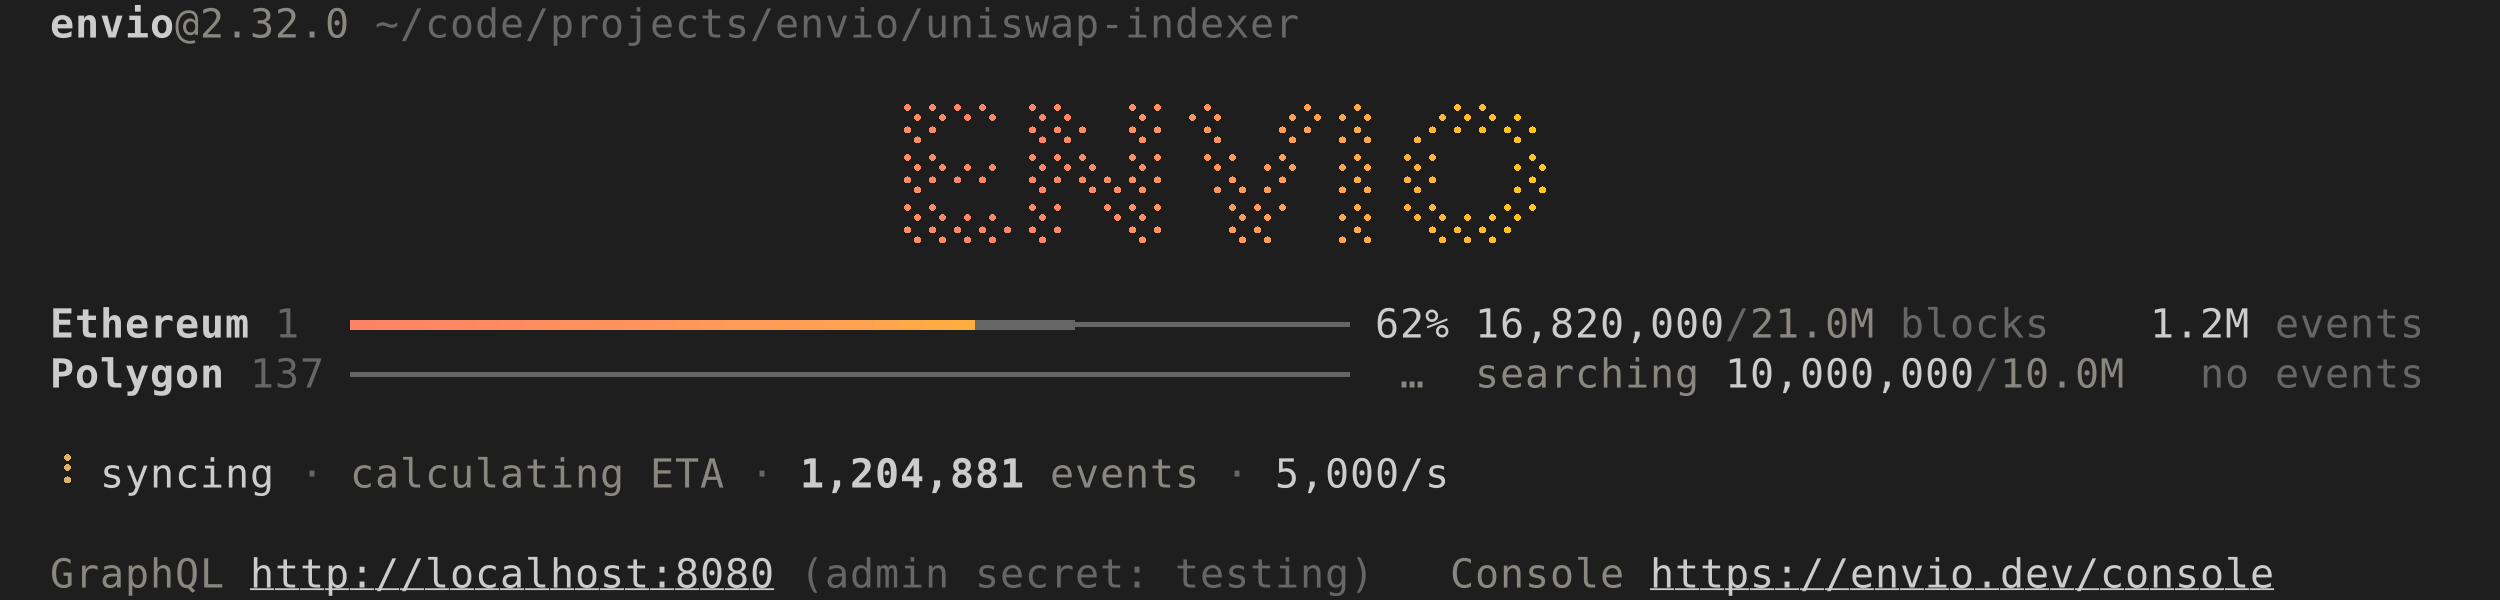
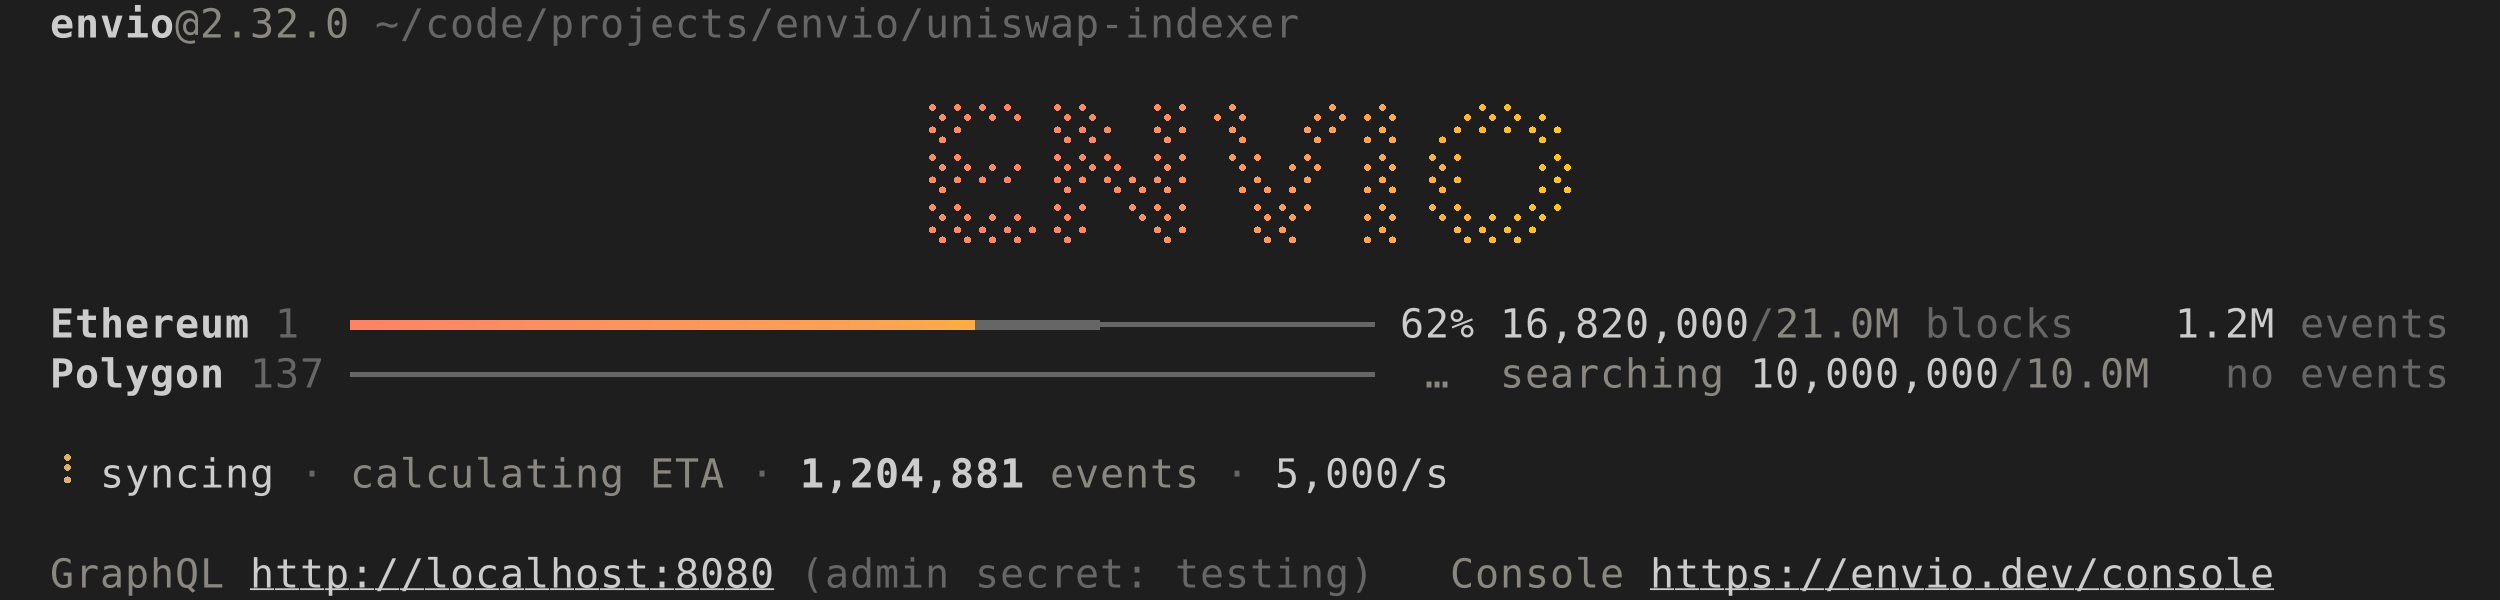
<svg xmlns="http://www.w3.org/2000/svg" width="1000" height="240" font-family="ui-monospace, Menlo, Consolas, monospace" font-size="16" xml:space="preserve" shape-rendering="crispEdges">
  <rect width="100%" height="100%" fill="#1e1e1e" />
  <text x="20" y="15" fill="#cccccc" font-weight="bold">e</text>
  <text x="30" y="15" fill="#cccccc" font-weight="bold">n</text>
  <text x="40" y="15" fill="#cccccc" font-weight="bold">v</text>
  <text x="50" y="15" fill="#cccccc" font-weight="bold">i</text>
  <text x="60" y="15" fill="#cccccc" font-weight="bold">o</text>
  <text x="70" y="15" fill="#8a8781">@</text>
  <text x="80" y="15" fill="#8a8781">2</text>
  <text x="90" y="15" fill="#8a8781">.</text>
  <text x="100" y="15" fill="#8a8781">3</text>
  <text x="110" y="15" fill="#8a8781">2</text>
  <text x="120" y="15" fill="#8a8781">.</text>
  <text x="130" y="15" fill="#8a8781">0</text>
  <text x="150" y="15" fill="#666666">~</text>
  <text x="160" y="15" fill="#666666">/</text>
  <text x="170" y="15" fill="#666666">c</text>
  <text x="180" y="15" fill="#666666">o</text>
  <text x="190" y="15" fill="#666666">d</text>
  <text x="200" y="15" fill="#666666">e</text>
  <text x="210" y="15" fill="#666666">/</text>
  <text x="220" y="15" fill="#666666">p</text>
  <text x="230" y="15" fill="#666666">r</text>
  <text x="240" y="15" fill="#666666">o</text>
  <text x="250" y="15" fill="#666666">j</text>
  <text x="260" y="15" fill="#666666">e</text>
  <text x="270" y="15" fill="#666666">c</text>
  <text x="280" y="15" fill="#666666">t</text>
  <text x="290" y="15" fill="#666666">s</text>
  <text x="300" y="15" fill="#666666">/</text>
  <text x="310" y="15" fill="#666666">e</text>
  <text x="320" y="15" fill="#666666">n</text>
  <text x="330" y="15" fill="#666666">v</text>
  <text x="340" y="15" fill="#666666">i</text>
  <text x="350" y="15" fill="#666666">o</text>
  <text x="360" y="15" fill="#666666">/</text>
  <text x="370" y="15" fill="#666666">u</text>
  <text x="380" y="15" fill="#666666">n</text>
  <text x="390" y="15" fill="#666666">i</text>
  <text x="400" y="15" fill="#666666">s</text>
  <text x="410" y="15" fill="#666666">w</text>
  <text x="420" y="15" fill="#666666">a</text>
  <text x="430" y="15" fill="#666666">p</text>
  <text x="440" y="15" fill="#666666">-</text>
  <text x="450" y="15" fill="#666666">i</text>
  <text x="460" y="15" fill="#666666">n</text>
  <text x="470" y="15" fill="#666666">d</text>
  <text x="480" y="15" fill="#666666">e</text>
  <text x="490" y="15" fill="#666666">x</text>
  <text x="500" y="15" fill="#666666">e</text>
  <text x="510" y="15" fill="#666666">r</text>
-   <circle cx="363" cy="43" r="1.4" fill="#ff8b61" />
-   <circle cx="367" cy="47" r="1.4" fill="#ff8b61" />
-   <circle cx="363" cy="52" r="1.4" fill="#ff8b61" />
-   <circle cx="367" cy="56" r="1.4" fill="#ff8b61" />
-   <circle cx="373" cy="43" r="1.4" fill="#ff8962" />
-   <circle cx="377" cy="47" r="1.4" fill="#ff8962" />
-   <circle cx="373" cy="52" r="1.4" fill="#ff8962" />
-   <circle cx="383" cy="43" r="1.4" fill="#ff8664" />
-   <circle cx="387" cy="47" r="1.4" fill="#ff8664" />
-   <circle cx="393" cy="43" r="1.4" fill="#ff8466" />
-   <circle cx="397" cy="47" r="1.4" fill="#ff8466" />
-   <circle cx="413" cy="43" r="1.4" fill="#ff8565" />
-   <circle cx="417" cy="47" r="1.4" fill="#ff8565" />
-   <circle cx="413" cy="52" r="1.4" fill="#ff8565" />
-   <circle cx="417" cy="56" r="1.4" fill="#ff8565" />
-   <circle cx="423" cy="43" r="1.4" fill="#ff8863" />
-   <circle cx="427" cy="47" r="1.4" fill="#ff8863" />
-   <circle cx="423" cy="52" r="1.4" fill="#ff8863" />
-   <circle cx="427" cy="56" r="1.4" fill="#ff8863" />
-   <circle cx="433" cy="52" r="1.4" fill="#ff8a62" />
-   <circle cx="453" cy="43" r="1.4" fill="#ff8f5e" />
-   <circle cx="457" cy="47" r="1.4" fill="#ff8f5e" />
-   <circle cx="453" cy="52" r="1.4" fill="#ff8f5e" />
-   <circle cx="457" cy="56" r="1.4" fill="#ff8f5e" />
-   <circle cx="463" cy="43" r="1.4" fill="#ff925d" />
-   <circle cx="463" cy="52" r="1.4" fill="#ff925d" />
-   <circle cx="477" cy="47" r="1.4" fill="#ff945b" />
-   <circle cx="483" cy="43" r="1.4" fill="#ff9659" />
-   <circle cx="487" cy="47" r="1.4" fill="#ff9659" />
-   <circle cx="483" cy="52" r="1.4" fill="#ff9659" />
-   <circle cx="487" cy="56" r="1.4" fill="#ff9659" />
-   <circle cx="517" cy="47" r="1.4" fill="#ff9e54" />
-   <circle cx="513" cy="52" r="1.4" fill="#ff9e54" />
-   <circle cx="517" cy="56" r="1.4" fill="#ff9e54" />
-   <circle cx="523" cy="43" r="1.4" fill="#ffa052" />
-   <circle cx="527" cy="47" r="1.4" fill="#ffa052" />
-   <circle cx="523" cy="52" r="1.4" fill="#ffa052" />
-   <circle cx="537" cy="47" r="1.4" fill="#ffa44d" />
-   <circle cx="537" cy="56" r="1.4" fill="#ffa44d" />
-   <circle cx="543" cy="43" r="1.4" fill="#ffa947" />
-   <circle cx="547" cy="47" r="1.4" fill="#ffa947" />
-   <circle cx="543" cy="52" r="1.4" fill="#ffa947" />
-   <circle cx="547" cy="56" r="1.4" fill="#ffa947" />
-   <circle cx="567" cy="56" r="1.4" fill="#feb139" />
-   <circle cx="577" cy="47" r="1.4" fill="#feb633" />
-   <circle cx="573" cy="52" r="1.4" fill="#feb633" />
-   <circle cx="583" cy="43" r="1.4" fill="#feba2c" />
-   <circle cx="587" cy="47" r="1.4" fill="#feba2c" />
-   <circle cx="583" cy="52" r="1.4" fill="#feba2c" />
-   <circle cx="593" cy="43" r="1.4" fill="#febe26" />
-   <circle cx="597" cy="47" r="1.4" fill="#febe26" />
-   <circle cx="593" cy="52" r="1.4" fill="#febe26" />
-   <circle cx="607" cy="47" r="1.4" fill="#fec21f" />
-   <circle cx="603" cy="52" r="1.4" fill="#fec21f" />
-   <circle cx="607" cy="56" r="1.4" fill="#fec21f" />
-   <circle cx="613" cy="52" r="1.4" fill="#fec719" />
-   <circle cx="363" cy="63" r="1.4" fill="#ff8b61" />
-   <circle cx="367" cy="67" r="1.4" fill="#ff8b61" />
-   <circle cx="363" cy="72" r="1.4" fill="#ff8b61" />
-   <circle cx="367" cy="76" r="1.4" fill="#ff8b61" />
-   <circle cx="373" cy="63" r="1.4" fill="#ff8962" />
-   <circle cx="377" cy="67" r="1.4" fill="#ff8962" />
-   <circle cx="373" cy="72" r="1.4" fill="#ff8962" />
-   <circle cx="387" cy="67" r="1.4" fill="#ff8664" />
-   <circle cx="383" cy="72" r="1.4" fill="#ff8664" />
-   <circle cx="397" cy="67" r="1.4" fill="#ff8466" />
-   <circle cx="393" cy="72" r="1.4" fill="#ff8466" />
-   <circle cx="413" cy="63" r="1.4" fill="#ff8565" />
-   <circle cx="417" cy="67" r="1.4" fill="#ff8565" />
-   <circle cx="413" cy="72" r="1.4" fill="#ff8565" />
-   <circle cx="417" cy="76" r="1.4" fill="#ff8565" />
-   <circle cx="423" cy="63" r="1.4" fill="#ff8863" />
-   <circle cx="427" cy="67" r="1.4" fill="#ff8863" />
-   <circle cx="423" cy="72" r="1.4" fill="#ff8863" />
-   <circle cx="433" cy="63" r="1.4" fill="#ff8a62" />
-   <circle cx="437" cy="67" r="1.4" fill="#ff8a62" />
-   <circle cx="433" cy="72" r="1.4" fill="#ff8a62" />
-   <circle cx="437" cy="76" r="1.4" fill="#ff8a62" />
-   <circle cx="443" cy="72" r="1.4" fill="#ff8d60" />
-   <circle cx="447" cy="76" r="1.4" fill="#ff8d60" />
-   <circle cx="453" cy="63" r="1.4" fill="#ff8f5e" />
-   <circle cx="457" cy="67" r="1.4" fill="#ff8f5e" />
-   <circle cx="453" cy="72" r="1.4" fill="#ff8f5e" />
-   <circle cx="457" cy="76" r="1.4" fill="#ff8f5e" />
-   <circle cx="463" cy="63" r="1.4" fill="#ff925d" />
-   <circle cx="463" cy="72" r="1.4" fill="#ff925d" />
-   <circle cx="483" cy="63" r="1.4" fill="#ff9659" />
-   <circle cx="487" cy="67" r="1.4" fill="#ff9659" />
-   <circle cx="487" cy="76" r="1.4" fill="#ff9659" />
-   <circle cx="493" cy="63" r="1.4" fill="#ff9957" />
-   <circle cx="493" cy="72" r="1.4" fill="#ff9957" />
-   <circle cx="497" cy="76" r="1.4" fill="#ff9957" />
-   <circle cx="507" cy="67" r="1.4" fill="#ff9b56" />
-   <circle cx="507" cy="76" r="1.4" fill="#ff9b56" />
-   <circle cx="513" cy="63" r="1.4" fill="#ff9e54" />
-   <circle cx="517" cy="67" r="1.4" fill="#ff9e54" />
-   <circle cx="513" cy="72" r="1.4" fill="#ff9e54" />
-   <circle cx="537" cy="67" r="1.4" fill="#ffa44d" />
-   <circle cx="537" cy="76" r="1.4" fill="#ffa44d" />
-   <circle cx="543" cy="63" r="1.4" fill="#ffa947" />
-   <circle cx="547" cy="67" r="1.4" fill="#ffa947" />
-   <circle cx="543" cy="72" r="1.4" fill="#ffa947" />
-   <circle cx="547" cy="76" r="1.4" fill="#ffa947" />
-   <circle cx="563" cy="63" r="1.4" fill="#feb139" />
-   <circle cx="567" cy="67" r="1.4" fill="#feb139" />
-   <circle cx="563" cy="72" r="1.4" fill="#feb139" />
-   <circle cx="567" cy="76" r="1.4" fill="#feb139" />
-   <circle cx="573" cy="63" r="1.4" fill="#feb633" />
-   <circle cx="573" cy="72" r="1.4" fill="#feb633" />
-   <circle cx="607" cy="67" r="1.4" fill="#fec21f" />
-   <circle cx="607" cy="76" r="1.4" fill="#fec21f" />
-   <circle cx="613" cy="63" r="1.4" fill="#fec719" />
-   <circle cx="617" cy="67" r="1.4" fill="#fec719" />
-   <circle cx="613" cy="72" r="1.4" fill="#fec719" />
-   <circle cx="617" cy="76" r="1.4" fill="#fec719" />
-   <circle cx="363" cy="83" r="1.4" fill="#ff8b61" />
-   <circle cx="367" cy="87" r="1.4" fill="#ff8b61" />
-   <circle cx="363" cy="92" r="1.4" fill="#ff8b61" />
-   <circle cx="367" cy="96" r="1.4" fill="#ff8b61" />
-   <circle cx="373" cy="83" r="1.4" fill="#ff8962" />
-   <circle cx="377" cy="87" r="1.4" fill="#ff8962" />
-   <circle cx="373" cy="92" r="1.4" fill="#ff8962" />
-   <circle cx="377" cy="96" r="1.4" fill="#ff8962" />
-   <circle cx="387" cy="87" r="1.4" fill="#ff8664" />
-   <circle cx="383" cy="92" r="1.4" fill="#ff8664" />
-   <circle cx="387" cy="96" r="1.4" fill="#ff8664" />
-   <circle cx="397" cy="87" r="1.4" fill="#ff8466" />
-   <circle cx="393" cy="92" r="1.4" fill="#ff8466" />
-   <circle cx="397" cy="96" r="1.4" fill="#ff8466" />
-   <circle cx="403" cy="92" r="1.4" fill="#ff8367" />
-   <circle cx="413" cy="83" r="1.4" fill="#ff8565" />
-   <circle cx="417" cy="87" r="1.4" fill="#ff8565" />
-   <circle cx="413" cy="92" r="1.4" fill="#ff8565" />
-   <circle cx="417" cy="96" r="1.4" fill="#ff8565" />
-   <circle cx="423" cy="83" r="1.4" fill="#ff8863" />
-   <circle cx="423" cy="92" r="1.4" fill="#ff8863" />
-   <circle cx="443" cy="83" r="1.4" fill="#ff8d60" />
-   <circle cx="447" cy="87" r="1.4" fill="#ff8d60" />
-   <circle cx="453" cy="83" r="1.4" fill="#ff8f5e" />
-   <circle cx="457" cy="87" r="1.4" fill="#ff8f5e" />
-   <circle cx="453" cy="92" r="1.4" fill="#ff8f5e" />
-   <circle cx="457" cy="96" r="1.4" fill="#ff8f5e" />
-   <circle cx="463" cy="83" r="1.4" fill="#ff925d" />
-   <circle cx="463" cy="92" r="1.4" fill="#ff925d" />
-   <circle cx="493" cy="83" r="1.4" fill="#ff9957" />
-   <circle cx="497" cy="87" r="1.4" fill="#ff9957" />
-   <circle cx="493" cy="92" r="1.4" fill="#ff9957" />
-   <circle cx="497" cy="96" r="1.4" fill="#ff9957" />
-   <circle cx="503" cy="83" r="1.4" fill="#ff9b56" />
-   <circle cx="507" cy="87" r="1.4" fill="#ff9b56" />
-   <circle cx="503" cy="92" r="1.4" fill="#ff9b56" />
-   <circle cx="507" cy="96" r="1.4" fill="#ff9b56" />
-   <circle cx="513" cy="83" r="1.4" fill="#ff9e54" />
-   <circle cx="537" cy="87" r="1.4" fill="#ffa44d" />
-   <circle cx="537" cy="96" r="1.4" fill="#ffa44d" />
-   <circle cx="543" cy="83" r="1.4" fill="#ffa947" />
-   <circle cx="547" cy="87" r="1.4" fill="#ffa947" />
-   <circle cx="543" cy="92" r="1.4" fill="#ffa947" />
-   <circle cx="547" cy="96" r="1.4" fill="#ffa947" />
-   <circle cx="563" cy="83" r="1.4" fill="#feb139" />
-   <circle cx="567" cy="87" r="1.4" fill="#feb139" />
-   <circle cx="573" cy="83" r="1.4" fill="#feb633" />
-   <circle cx="577" cy="87" r="1.4" fill="#feb633" />
-   <circle cx="573" cy="92" r="1.4" fill="#feb633" />
-   <circle cx="577" cy="96" r="1.4" fill="#feb633" />
-   <circle cx="587" cy="87" r="1.4" fill="#feba2c" />
-   <circle cx="583" cy="92" r="1.4" fill="#feba2c" />
-   <circle cx="587" cy="96" r="1.4" fill="#feba2c" />
-   <circle cx="597" cy="87" r="1.4" fill="#febe26" />
-   <circle cx="593" cy="92" r="1.4" fill="#febe26" />
-   <circle cx="597" cy="96" r="1.4" fill="#febe26" />
-   <circle cx="603" cy="83" r="1.4" fill="#fec21f" />
-   <circle cx="607" cy="87" r="1.4" fill="#fec21f" />
-   <circle cx="603" cy="92" r="1.4" fill="#fec21f" />
-   <circle cx="613" cy="83" r="1.4" fill="#fec719" />
+   <circle cx="373" cy="43" r="1.4" fill="#ff8b61" />
+   <circle cx="377" cy="47" r="1.4" fill="#ff8b61" />
+   <circle cx="373" cy="52" r="1.4" fill="#ff8b61" />
+   <circle cx="377" cy="56" r="1.4" fill="#ff8b61" />
+   <circle cx="383" cy="43" r="1.4" fill="#ff8962" />
+   <circle cx="387" cy="47" r="1.4" fill="#ff8962" />
+   <circle cx="383" cy="52" r="1.4" fill="#ff8962" />
+   <circle cx="393" cy="43" r="1.4" fill="#ff8664" />
+   <circle cx="397" cy="47" r="1.4" fill="#ff8664" />
+   <circle cx="403" cy="43" r="1.4" fill="#ff8466" />
+   <circle cx="407" cy="47" r="1.4" fill="#ff8466" />
+   <circle cx="423" cy="43" r="1.4" fill="#ff8565" />
+   <circle cx="427" cy="47" r="1.4" fill="#ff8565" />
+   <circle cx="423" cy="52" r="1.4" fill="#ff8565" />
+   <circle cx="427" cy="56" r="1.4" fill="#ff8565" />
+   <circle cx="433" cy="43" r="1.4" fill="#ff8863" />
+   <circle cx="437" cy="47" r="1.4" fill="#ff8863" />
+   <circle cx="433" cy="52" r="1.4" fill="#ff8863" />
+   <circle cx="437" cy="56" r="1.4" fill="#ff8863" />
+   <circle cx="443" cy="52" r="1.4" fill="#ff8a62" />
+   <circle cx="463" cy="43" r="1.4" fill="#ff8f5e" />
+   <circle cx="467" cy="47" r="1.4" fill="#ff8f5e" />
+   <circle cx="463" cy="52" r="1.4" fill="#ff8f5e" />
+   <circle cx="467" cy="56" r="1.4" fill="#ff8f5e" />
+   <circle cx="473" cy="43" r="1.4" fill="#ff925d" />
+   <circle cx="473" cy="52" r="1.4" fill="#ff925d" />
+   <circle cx="487" cy="47" r="1.4" fill="#ff945b" />
+   <circle cx="493" cy="43" r="1.4" fill="#ff9659" />
+   <circle cx="497" cy="47" r="1.4" fill="#ff9659" />
+   <circle cx="493" cy="52" r="1.4" fill="#ff9659" />
+   <circle cx="497" cy="56" r="1.4" fill="#ff9659" />
+   <circle cx="527" cy="47" r="1.4" fill="#ff9e54" />
+   <circle cx="523" cy="52" r="1.4" fill="#ff9e54" />
+   <circle cx="527" cy="56" r="1.4" fill="#ff9e54" />
+   <circle cx="533" cy="43" r="1.4" fill="#ffa052" />
+   <circle cx="537" cy="47" r="1.4" fill="#ffa052" />
+   <circle cx="533" cy="52" r="1.4" fill="#ffa052" />
+   <circle cx="547" cy="47" r="1.4" fill="#ffa44d" />
+   <circle cx="547" cy="56" r="1.4" fill="#ffa44d" />
+   <circle cx="553" cy="43" r="1.4" fill="#ffa947" />
+   <circle cx="557" cy="47" r="1.4" fill="#ffa947" />
+   <circle cx="553" cy="52" r="1.4" fill="#ffa947" />
+   <circle cx="557" cy="56" r="1.4" fill="#ffa947" />
+   <circle cx="577" cy="56" r="1.4" fill="#feb139" />
+   <circle cx="587" cy="47" r="1.4" fill="#feb633" />
+   <circle cx="583" cy="52" r="1.4" fill="#feb633" />
+   <circle cx="593" cy="43" r="1.4" fill="#feba2c" />
+   <circle cx="597" cy="47" r="1.4" fill="#feba2c" />
+   <circle cx="593" cy="52" r="1.4" fill="#feba2c" />
+   <circle cx="603" cy="43" r="1.4" fill="#febe26" />
+   <circle cx="607" cy="47" r="1.4" fill="#febe26" />
+   <circle cx="603" cy="52" r="1.4" fill="#febe26" />
+   <circle cx="617" cy="47" r="1.4" fill="#fec21f" />
+   <circle cx="613" cy="52" r="1.4" fill="#fec21f" />
+   <circle cx="617" cy="56" r="1.4" fill="#fec21f" />
+   <circle cx="623" cy="52" r="1.4" fill="#fec719" />
+   <circle cx="373" cy="63" r="1.4" fill="#ff8b61" />
+   <circle cx="377" cy="67" r="1.4" fill="#ff8b61" />
+   <circle cx="373" cy="72" r="1.4" fill="#ff8b61" />
+   <circle cx="377" cy="76" r="1.4" fill="#ff8b61" />
+   <circle cx="383" cy="63" r="1.4" fill="#ff8962" />
+   <circle cx="387" cy="67" r="1.4" fill="#ff8962" />
+   <circle cx="383" cy="72" r="1.4" fill="#ff8962" />
+   <circle cx="397" cy="67" r="1.4" fill="#ff8664" />
+   <circle cx="393" cy="72" r="1.4" fill="#ff8664" />
+   <circle cx="407" cy="67" r="1.4" fill="#ff8466" />
+   <circle cx="403" cy="72" r="1.4" fill="#ff8466" />
+   <circle cx="423" cy="63" r="1.4" fill="#ff8565" />
+   <circle cx="427" cy="67" r="1.4" fill="#ff8565" />
+   <circle cx="423" cy="72" r="1.4" fill="#ff8565" />
+   <circle cx="427" cy="76" r="1.4" fill="#ff8565" />
+   <circle cx="433" cy="63" r="1.4" fill="#ff8863" />
+   <circle cx="437" cy="67" r="1.4" fill="#ff8863" />
+   <circle cx="433" cy="72" r="1.4" fill="#ff8863" />
+   <circle cx="443" cy="63" r="1.4" fill="#ff8a62" />
+   <circle cx="447" cy="67" r="1.4" fill="#ff8a62" />
+   <circle cx="443" cy="72" r="1.4" fill="#ff8a62" />
+   <circle cx="447" cy="76" r="1.4" fill="#ff8a62" />
+   <circle cx="453" cy="72" r="1.4" fill="#ff8d60" />
+   <circle cx="457" cy="76" r="1.4" fill="#ff8d60" />
+   <circle cx="463" cy="63" r="1.4" fill="#ff8f5e" />
+   <circle cx="467" cy="67" r="1.4" fill="#ff8f5e" />
+   <circle cx="463" cy="72" r="1.4" fill="#ff8f5e" />
+   <circle cx="467" cy="76" r="1.4" fill="#ff8f5e" />
+   <circle cx="473" cy="63" r="1.4" fill="#ff925d" />
+   <circle cx="473" cy="72" r="1.4" fill="#ff925d" />
+   <circle cx="493" cy="63" r="1.4" fill="#ff9659" />
+   <circle cx="497" cy="67" r="1.4" fill="#ff9659" />
+   <circle cx="497" cy="76" r="1.4" fill="#ff9659" />
+   <circle cx="503" cy="63" r="1.4" fill="#ff9957" />
+   <circle cx="503" cy="72" r="1.4" fill="#ff9957" />
+   <circle cx="507" cy="76" r="1.4" fill="#ff9957" />
+   <circle cx="517" cy="67" r="1.4" fill="#ff9b56" />
+   <circle cx="517" cy="76" r="1.4" fill="#ff9b56" />
+   <circle cx="523" cy="63" r="1.4" fill="#ff9e54" />
+   <circle cx="527" cy="67" r="1.4" fill="#ff9e54" />
+   <circle cx="523" cy="72" r="1.4" fill="#ff9e54" />
+   <circle cx="547" cy="67" r="1.4" fill="#ffa44d" />
+   <circle cx="547" cy="76" r="1.4" fill="#ffa44d" />
+   <circle cx="553" cy="63" r="1.4" fill="#ffa947" />
+   <circle cx="557" cy="67" r="1.4" fill="#ffa947" />
+   <circle cx="553" cy="72" r="1.4" fill="#ffa947" />
+   <circle cx="557" cy="76" r="1.4" fill="#ffa947" />
+   <circle cx="573" cy="63" r="1.4" fill="#feb139" />
+   <circle cx="577" cy="67" r="1.4" fill="#feb139" />
+   <circle cx="573" cy="72" r="1.4" fill="#feb139" />
+   <circle cx="577" cy="76" r="1.4" fill="#feb139" />
+   <circle cx="583" cy="63" r="1.4" fill="#feb633" />
+   <circle cx="583" cy="72" r="1.4" fill="#feb633" />
+   <circle cx="617" cy="67" r="1.4" fill="#fec21f" />
+   <circle cx="617" cy="76" r="1.4" fill="#fec21f" />
+   <circle cx="623" cy="63" r="1.4" fill="#fec719" />
+   <circle cx="627" cy="67" r="1.4" fill="#fec719" />
+   <circle cx="623" cy="72" r="1.4" fill="#fec719" />
+   <circle cx="627" cy="76" r="1.4" fill="#fec719" />
+   <circle cx="373" cy="83" r="1.4" fill="#ff8b61" />
+   <circle cx="377" cy="87" r="1.4" fill="#ff8b61" />
+   <circle cx="373" cy="92" r="1.4" fill="#ff8b61" />
+   <circle cx="377" cy="96" r="1.4" fill="#ff8b61" />
+   <circle cx="383" cy="83" r="1.4" fill="#ff8962" />
+   <circle cx="387" cy="87" r="1.4" fill="#ff8962" />
+   <circle cx="383" cy="92" r="1.4" fill="#ff8962" />
+   <circle cx="387" cy="96" r="1.4" fill="#ff8962" />
+   <circle cx="397" cy="87" r="1.4" fill="#ff8664" />
+   <circle cx="393" cy="92" r="1.4" fill="#ff8664" />
+   <circle cx="397" cy="96" r="1.4" fill="#ff8664" />
+   <circle cx="407" cy="87" r="1.4" fill="#ff8466" />
+   <circle cx="403" cy="92" r="1.4" fill="#ff8466" />
+   <circle cx="407" cy="96" r="1.4" fill="#ff8466" />
+   <circle cx="413" cy="92" r="1.4" fill="#ff8367" />
+   <circle cx="423" cy="83" r="1.4" fill="#ff8565" />
+   <circle cx="427" cy="87" r="1.4" fill="#ff8565" />
+   <circle cx="423" cy="92" r="1.4" fill="#ff8565" />
+   <circle cx="427" cy="96" r="1.4" fill="#ff8565" />
+   <circle cx="433" cy="83" r="1.4" fill="#ff8863" />
+   <circle cx="433" cy="92" r="1.4" fill="#ff8863" />
+   <circle cx="453" cy="83" r="1.4" fill="#ff8d60" />
+   <circle cx="457" cy="87" r="1.4" fill="#ff8d60" />
+   <circle cx="463" cy="83" r="1.4" fill="#ff8f5e" />
+   <circle cx="467" cy="87" r="1.4" fill="#ff8f5e" />
+   <circle cx="463" cy="92" r="1.4" fill="#ff8f5e" />
+   <circle cx="467" cy="96" r="1.4" fill="#ff8f5e" />
+   <circle cx="473" cy="83" r="1.4" fill="#ff925d" />
+   <circle cx="473" cy="92" r="1.4" fill="#ff925d" />
+   <circle cx="503" cy="83" r="1.4" fill="#ff9957" />
+   <circle cx="507" cy="87" r="1.4" fill="#ff9957" />
+   <circle cx="503" cy="92" r="1.4" fill="#ff9957" />
+   <circle cx="507" cy="96" r="1.4" fill="#ff9957" />
+   <circle cx="513" cy="83" r="1.4" fill="#ff9b56" />
+   <circle cx="517" cy="87" r="1.4" fill="#ff9b56" />
+   <circle cx="513" cy="92" r="1.4" fill="#ff9b56" />
+   <circle cx="517" cy="96" r="1.4" fill="#ff9b56" />
+   <circle cx="523" cy="83" r="1.4" fill="#ff9e54" />
+   <circle cx="547" cy="87" r="1.4" fill="#ffa44d" />
+   <circle cx="547" cy="96" r="1.4" fill="#ffa44d" />
+   <circle cx="553" cy="83" r="1.4" fill="#ffa947" />
+   <circle cx="557" cy="87" r="1.4" fill="#ffa947" />
+   <circle cx="553" cy="92" r="1.4" fill="#ffa947" />
+   <circle cx="557" cy="96" r="1.4" fill="#ffa947" />
+   <circle cx="573" cy="83" r="1.4" fill="#feb139" />
+   <circle cx="577" cy="87" r="1.4" fill="#feb139" />
+   <circle cx="583" cy="83" r="1.4" fill="#feb633" />
+   <circle cx="587" cy="87" r="1.4" fill="#feb633" />
+   <circle cx="583" cy="92" r="1.4" fill="#feb633" />
+   <circle cx="587" cy="96" r="1.4" fill="#feb633" />
+   <circle cx="597" cy="87" r="1.4" fill="#feba2c" />
+   <circle cx="593" cy="92" r="1.4" fill="#feba2c" />
+   <circle cx="597" cy="96" r="1.4" fill="#feba2c" />
+   <circle cx="607" cy="87" r="1.4" fill="#febe26" />
+   <circle cx="603" cy="92" r="1.4" fill="#febe26" />
+   <circle cx="607" cy="96" r="1.4" fill="#febe26" />
+   <circle cx="613" cy="83" r="1.4" fill="#fec21f" />
+   <circle cx="617" cy="87" r="1.4" fill="#fec21f" />
+   <circle cx="613" cy="92" r="1.4" fill="#fec21f" />
+   <circle cx="623" cy="83" r="1.4" fill="#fec719" />
  <text x="20" y="135" fill="#cccccc" font-weight="bold">E</text>
  <text x="30" y="135" fill="#cccccc" font-weight="bold">t</text>
  <text x="40" y="135" fill="#cccccc" font-weight="bold">h</text>
  <text x="50" y="135" fill="#cccccc" font-weight="bold">e</text>
  <text x="60" y="135" fill="#cccccc" font-weight="bold">r</text>
  <text x="70" y="135" fill="#cccccc" font-weight="bold">e</text>
  <text x="80" y="135" fill="#cccccc" font-weight="bold">u</text>
  <text x="90" y="135" fill="#cccccc" font-weight="bold">m</text>
  <text x="110" y="135" fill="#666666">1</text>
  <rect x="140" y="128" width="10" height="4" fill="#ff8267" />
  <rect x="150" y="128" width="10" height="4" fill="#ff8466" />
  <rect x="160" y="128" width="10" height="4" fill="#ff8565" />
  <rect x="170" y="128" width="10" height="4" fill="#ff8764" />
  <rect x="180" y="128" width="10" height="4" fill="#ff8863" />
  <rect x="190" y="128" width="10" height="4" fill="#ff8a62" />
-   <rect x="200" y="128" width="10" height="4" fill="#ff8c61" />
-   <rect x="210" y="128" width="10" height="4" fill="#ff8d5f" />
-   <rect x="220" y="128" width="10" height="4" fill="#ff8f5e" />
-   <rect x="230" y="128" width="10" height="4" fill="#ff905d" />
-   <rect x="240" y="128" width="10" height="4" fill="#ff925c" />
+   <rect x="200" y="128" width="10" height="4" fill="#ff8b61" />
+   <rect x="210" y="128" width="10" height="4" fill="#ff8d60" />
+   <rect x="220" y="128" width="10" height="4" fill="#ff8e5f" />
+   <rect x="230" y="128" width="10" height="4" fill="#ff905e" />
+   <rect x="240" y="128" width="10" height="4" fill="#ff925d" />
  <rect x="250" y="128" width="10" height="4" fill="#ff935b" />
  <rect x="260" y="128" width="10" height="4" fill="#ff955a" />
-   <rect x="270" y="128" width="10" height="4" fill="#ff9759" />
+   <rect x="270" y="128" width="10" height="4" fill="#ff9659" />
  <rect x="280" y="128" width="10" height="4" fill="#ff9858" />
-   <rect x="290" y="128" width="10" height="4" fill="#ff9a57" />
+   <rect x="290" y="128" width="10" height="4" fill="#ff9957" />
  <rect x="300" y="128" width="10" height="4" fill="#ff9b56" />
-   <rect x="310" y="128" width="10" height="4" fill="#ff9d55" />
-   <rect x="320" y="128" width="10" height="4" fill="#ff9f54" />
-   <rect x="330" y="128" width="10" height="4" fill="#ffa053" />
-   <rect x="340" y="128" width="10" height="4" fill="#ffa250" />
-   <rect x="350" y="128" width="10" height="4" fill="#ffa54c" />
-   <rect x="360" y="128" width="10" height="4" fill="#ffa847" />
-   <rect x="370" y="128" width="10" height="4" fill="#ffab43" />
-   <rect x="380" y="128" width="10" height="4" fill="#ffad3f" />
+   <rect x="310" y="128" width="10" height="4" fill="#ff9c55" />
+   <rect x="320" y="128" width="10" height="4" fill="#ff9e54" />
+   <rect x="330" y="128" width="10" height="4" fill="#ff9f53" />
+   <rect x="340" y="128" width="10" height="4" fill="#ffa152" />
+   <rect x="350" y="128" width="10" height="4" fill="#ffa44e" />
+   <rect x="360" y="128" width="10" height="4" fill="#ffa64a" />
+   <rect x="370" y="128" width="10" height="4" fill="#ffa946" />
+   <rect x="380" y="128" width="10" height="4" fill="#ffac42" />
  <rect x="390" y="128" width="10" height="4" fill="#666666" />
  <rect x="400" y="128" width="10" height="4" fill="#666666" />
  <rect x="410" y="128" width="10" height="4" fill="#666666" />
  <rect x="420" y="128" width="10" height="4" fill="#666666" />
-   <rect x="430" y="129" width="10" height="2" fill="#666666" />
+   <rect x="430" y="128" width="10" height="4" fill="#666666" />
  <rect x="440" y="129" width="10" height="2" fill="#666666" />
  <rect x="450" y="129" width="10" height="2" fill="#666666" />
  <rect x="460" y="129" width="10" height="2" fill="#666666" />
  <rect x="470" y="129" width="10" height="2" fill="#666666" />
  <rect x="480" y="129" width="10" height="2" fill="#666666" />
  <rect x="490" y="129" width="10" height="2" fill="#666666" />
  <rect x="500" y="129" width="10" height="2" fill="#666666" />
  <rect x="510" y="129" width="10" height="2" fill="#666666" />
  <rect x="520" y="129" width="10" height="2" fill="#666666" />
  <rect x="530" y="129" width="10" height="2" fill="#666666" />
-   <text x="550" y="135" fill="#cccccc">6</text>
-   <text x="560" y="135" fill="#cccccc">2</text>
-   <text x="570" y="135" fill="#cccccc">%</text>
-   <text x="590" y="135" fill="#cccccc">1</text>
-   <text x="600" y="135" fill="#cccccc">6</text>
-   <text x="610" y="135" fill="#cccccc">,</text>
-   <text x="620" y="135" fill="#cccccc">8</text>
-   <text x="630" y="135" fill="#cccccc">2</text>
-   <text x="640" y="135" fill="#cccccc">0</text>
-   <text x="650" y="135" fill="#cccccc">,</text>
-   <text x="660" y="135" fill="#cccccc">0</text>
+   <rect x="540" y="129" width="10" height="2" fill="#666666" />
+   <text x="560" y="135" fill="#cccccc">6</text>
+   <text x="570" y="135" fill="#cccccc">2</text>
+   <text x="580" y="135" fill="#cccccc">%</text>
+   <text x="600" y="135" fill="#cccccc">1</text>
+   <text x="610" y="135" fill="#cccccc">6</text>
+   <text x="620" y="135" fill="#cccccc">,</text>
+   <text x="630" y="135" fill="#cccccc">8</text>
+   <text x="640" y="135" fill="#cccccc">2</text>
+   <text x="650" y="135" fill="#cccccc">0</text>
+   <text x="660" y="135" fill="#cccccc">,</text>
  <text x="670" y="135" fill="#cccccc">0</text>
  <text x="680" y="135" fill="#cccccc">0</text>
-   <text x="690" y="135" fill="#666666">/</text>
-   <text x="700" y="135" fill="#8a8781">2</text>
-   <text x="710" y="135" fill="#8a8781">1</text>
-   <text x="720" y="135" fill="#8a8781">.</text>
-   <text x="730" y="135" fill="#8a8781">0</text>
-   <text x="740" y="135" fill="#8a8781">M</text>
-   <text x="760" y="135" fill="#666666">b</text>
-   <text x="770" y="135" fill="#666666">l</text>
-   <text x="780" y="135" fill="#666666">o</text>
-   <text x="790" y="135" fill="#666666">c</text>
-   <text x="800" y="135" fill="#666666">k</text>
-   <text x="810" y="135" fill="#666666">s</text>
-   <text x="860" y="135" fill="#cccccc">1</text>
-   <text x="870" y="135" fill="#cccccc">.</text>
-   <text x="880" y="135" fill="#cccccc">2</text>
-   <text x="890" y="135" fill="#cccccc">M</text>
-   <text x="910" y="135" fill="#666666">e</text>
-   <text x="920" y="135" fill="#666666">v</text>
-   <text x="930" y="135" fill="#666666">e</text>
-   <text x="940" y="135" fill="#666666">n</text>
-   <text x="950" y="135" fill="#666666">t</text>
-   <text x="960" y="135" fill="#666666">s</text>
+   <text x="690" y="135" fill="#cccccc">0</text>
+   <text x="700" y="135" fill="#666666">/</text>
+   <text x="710" y="135" fill="#8a8781">2</text>
+   <text x="720" y="135" fill="#8a8781">1</text>
+   <text x="730" y="135" fill="#8a8781">.</text>
+   <text x="740" y="135" fill="#8a8781">0</text>
+   <text x="750" y="135" fill="#8a8781">M</text>
+   <text x="770" y="135" fill="#666666">b</text>
+   <text x="780" y="135" fill="#666666">l</text>
+   <text x="790" y="135" fill="#666666">o</text>
+   <text x="800" y="135" fill="#666666">c</text>
+   <text x="810" y="135" fill="#666666">k</text>
+   <text x="820" y="135" fill="#666666">s</text>
+   <text x="870" y="135" fill="#cccccc">1</text>
+   <text x="880" y="135" fill="#cccccc">.</text>
+   <text x="890" y="135" fill="#cccccc">2</text>
+   <text x="900" y="135" fill="#cccccc">M</text>
+   <text x="920" y="135" fill="#666666">e</text>
+   <text x="930" y="135" fill="#666666">v</text>
+   <text x="940" y="135" fill="#666666">e</text>
+   <text x="950" y="135" fill="#666666">n</text>
+   <text x="960" y="135" fill="#666666">t</text>
+   <text x="970" y="135" fill="#666666">s</text>
  <text x="20" y="155" fill="#cccccc" font-weight="bold">P</text>
  <text x="30" y="155" fill="#cccccc" font-weight="bold">o</text>
  <text x="40" y="155" fill="#cccccc" font-weight="bold">l</text>
  <text x="50" y="155" fill="#cccccc" font-weight="bold">y</text>
  <text x="60" y="155" fill="#cccccc" font-weight="bold">g</text>
  <text x="70" y="155" fill="#cccccc" font-weight="bold">o</text>
  <text x="80" y="155" fill="#cccccc" font-weight="bold">n</text>
  <text x="100" y="155" fill="#666666">1</text>
  <text x="110" y="155" fill="#666666">3</text>
  <text x="120" y="155" fill="#666666">7</text>
  <rect x="140" y="149" width="10" height="2" fill="#666666" />
  <rect x="150" y="149" width="10" height="2" fill="#666666" />
  <rect x="160" y="149" width="10" height="2" fill="#666666" />
  <rect x="170" y="149" width="10" height="2" fill="#666666" />
  <rect x="180" y="149" width="10" height="2" fill="#666666" />
  <rect x="190" y="149" width="10" height="2" fill="#666666" />
  <rect x="200" y="149" width="10" height="2" fill="#666666" />
  <rect x="210" y="149" width="10" height="2" fill="#666666" />
  <rect x="220" y="149" width="10" height="2" fill="#666666" />
  <rect x="230" y="149" width="10" height="2" fill="#666666" />
  <rect x="240" y="149" width="10" height="2" fill="#666666" />
  <rect x="250" y="149" width="10" height="2" fill="#666666" />
  <rect x="260" y="149" width="10" height="2" fill="#666666" />
  <rect x="270" y="149" width="10" height="2" fill="#666666" />
  <rect x="280" y="149" width="10" height="2" fill="#666666" />
  <rect x="290" y="149" width="10" height="2" fill="#666666" />
  <rect x="300" y="149" width="10" height="2" fill="#666666" />
  <rect x="310" y="149" width="10" height="2" fill="#666666" />
  <rect x="320" y="149" width="10" height="2" fill="#666666" />
  <rect x="330" y="149" width="10" height="2" fill="#666666" />
  <rect x="340" y="149" width="10" height="2" fill="#666666" />
  <rect x="350" y="149" width="10" height="2" fill="#666666" />
  <rect x="360" y="149" width="10" height="2" fill="#666666" />
  <rect x="370" y="149" width="10" height="2" fill="#666666" />
  <rect x="380" y="149" width="10" height="2" fill="#666666" />
  <rect x="390" y="149" width="10" height="2" fill="#666666" />
  <rect x="400" y="149" width="10" height="2" fill="#666666" />
  <rect x="410" y="149" width="10" height="2" fill="#666666" />
  <rect x="420" y="149" width="10" height="2" fill="#666666" />
  <rect x="430" y="149" width="10" height="2" fill="#666666" />
  <rect x="440" y="149" width="10" height="2" fill="#666666" />
  <rect x="450" y="149" width="10" height="2" fill="#666666" />
  <rect x="460" y="149" width="10" height="2" fill="#666666" />
  <rect x="470" y="149" width="10" height="2" fill="#666666" />
  <rect x="480" y="149" width="10" height="2" fill="#666666" />
  <rect x="490" y="149" width="10" height="2" fill="#666666" />
  <rect x="500" y="149" width="10" height="2" fill="#666666" />
  <rect x="510" y="149" width="10" height="2" fill="#666666" />
  <rect x="520" y="149" width="10" height="2" fill="#666666" />
  <rect x="530" y="149" width="10" height="2" fill="#666666" />
-   <text x="560" y="155" fill="#8a8781">…</text>
-   <text x="590" y="155" fill="#8a8781">s</text>
-   <text x="600" y="155" fill="#8a8781">e</text>
-   <text x="610" y="155" fill="#8a8781">a</text>
-   <text x="620" y="155" fill="#8a8781">r</text>
-   <text x="630" y="155" fill="#8a8781">c</text>
-   <text x="640" y="155" fill="#8a8781">h</text>
-   <text x="650" y="155" fill="#8a8781">i</text>
-   <text x="660" y="155" fill="#8a8781">n</text>
-   <text x="670" y="155" fill="#8a8781">g</text>
-   <text x="690" y="155" fill="#cccccc">1</text>
-   <text x="700" y="155" fill="#cccccc">0</text>
-   <text x="710" y="155" fill="#cccccc">,</text>
-   <text x="720" y="155" fill="#cccccc">0</text>
+   <rect x="540" y="149" width="10" height="2" fill="#666666" />
+   <text x="570" y="155" fill="#8a8781">…</text>
+   <text x="600" y="155" fill="#8a8781">s</text>
+   <text x="610" y="155" fill="#8a8781">e</text>
+   <text x="620" y="155" fill="#8a8781">a</text>
+   <text x="630" y="155" fill="#8a8781">r</text>
+   <text x="640" y="155" fill="#8a8781">c</text>
+   <text x="650" y="155" fill="#8a8781">h</text>
+   <text x="660" y="155" fill="#8a8781">i</text>
+   <text x="670" y="155" fill="#8a8781">n</text>
+   <text x="680" y="155" fill="#8a8781">g</text>
+   <text x="700" y="155" fill="#cccccc">1</text>
+   <text x="710" y="155" fill="#cccccc">0</text>
+   <text x="720" y="155" fill="#cccccc">,</text>
  <text x="730" y="155" fill="#cccccc">0</text>
  <text x="740" y="155" fill="#cccccc">0</text>
-   <text x="750" y="155" fill="#cccccc">,</text>
-   <text x="760" y="155" fill="#cccccc">0</text>
+   <text x="750" y="155" fill="#cccccc">0</text>
+   <text x="760" y="155" fill="#cccccc">,</text>
  <text x="770" y="155" fill="#cccccc">0</text>
  <text x="780" y="155" fill="#cccccc">0</text>
-   <text x="790" y="155" fill="#666666">/</text>
-   <text x="800" y="155" fill="#8a8781">1</text>
-   <text x="810" y="155" fill="#8a8781">0</text>
-   <text x="820" y="155" fill="#8a8781">.</text>
-   <text x="830" y="155" fill="#8a8781">0</text>
-   <text x="840" y="155" fill="#8a8781">M</text>
-   <text x="880" y="155" fill="#666666">n</text>
-   <text x="890" y="155" fill="#666666">o</text>
-   <text x="910" y="155" fill="#666666">e</text>
-   <text x="920" y="155" fill="#666666">v</text>
-   <text x="930" y="155" fill="#666666">e</text>
-   <text x="940" y="155" fill="#666666">n</text>
-   <text x="950" y="155" fill="#666666">t</text>
-   <text x="960" y="155" fill="#666666">s</text>
+   <text x="790" y="155" fill="#cccccc">0</text>
+   <text x="800" y="155" fill="#666666">/</text>
+   <text x="810" y="155" fill="#8a8781">1</text>
+   <text x="820" y="155" fill="#8a8781">0</text>
+   <text x="830" y="155" fill="#8a8781">.</text>
+   <text x="840" y="155" fill="#8a8781">0</text>
+   <text x="850" y="155" fill="#8a8781">M</text>
+   <text x="890" y="155" fill="#666666">n</text>
+   <text x="900" y="155" fill="#666666">o</text>
+   <text x="920" y="155" fill="#666666">e</text>
+   <text x="930" y="155" fill="#666666">v</text>
+   <text x="940" y="155" fill="#666666">e</text>
+   <text x="950" y="155" fill="#666666">n</text>
+   <text x="960" y="155" fill="#666666">t</text>
+   <text x="970" y="155" fill="#666666">s</text>
  <circle cx="27" cy="183" r="1.4" fill="#d9b36c" />
  <circle cx="27" cy="187" r="1.4" fill="#d9b36c" />
  <circle cx="27" cy="192" r="1.4" fill="#d9b36c" />
  <text x="40" y="195" fill="#cccccc">s</text>
  <text x="50" y="195" fill="#cccccc">y</text>
  <text x="60" y="195" fill="#cccccc">n</text>
  <text x="70" y="195" fill="#cccccc">c</text>
  <text x="80" y="195" fill="#cccccc">i</text>
  <text x="90" y="195" fill="#cccccc">n</text>
  <text x="100" y="195" fill="#cccccc">g</text>
  <text x="120" y="195" fill="#666666">·</text>
  <text x="140" y="195" fill="#8a8781">c</text>
  <text x="150" y="195" fill="#8a8781">a</text>
  <text x="160" y="195" fill="#8a8781">l</text>
  <text x="170" y="195" fill="#8a8781">c</text>
  <text x="180" y="195" fill="#8a8781">u</text>
  <text x="190" y="195" fill="#8a8781">l</text>
  <text x="200" y="195" fill="#8a8781">a</text>
  <text x="210" y="195" fill="#8a8781">t</text>
  <text x="220" y="195" fill="#8a8781">i</text>
  <text x="230" y="195" fill="#8a8781">n</text>
  <text x="240" y="195" fill="#8a8781">g</text>
  <text x="260" y="195" fill="#8a8781">E</text>
  <text x="270" y="195" fill="#8a8781">T</text>
  <text x="280" y="195" fill="#8a8781">A</text>
  <text x="300" y="195" fill="#666666">·</text>
  <text x="320" y="195" fill="#cccccc" font-weight="bold">1</text>
  <text x="330" y="195" fill="#cccccc" font-weight="bold">,</text>
  <text x="340" y="195" fill="#cccccc" font-weight="bold">2</text>
  <text x="350" y="195" fill="#cccccc" font-weight="bold">0</text>
  <text x="360" y="195" fill="#cccccc" font-weight="bold">4</text>
  <text x="370" y="195" fill="#cccccc" font-weight="bold">,</text>
  <text x="380" y="195" fill="#cccccc" font-weight="bold">8</text>
  <text x="390" y="195" fill="#cccccc" font-weight="bold">8</text>
  <text x="400" y="195" fill="#cccccc" font-weight="bold">1</text>
  <text x="420" y="195" fill="#8a8781">e</text>
  <text x="430" y="195" fill="#8a8781">v</text>
  <text x="440" y="195" fill="#8a8781">e</text>
  <text x="450" y="195" fill="#8a8781">n</text>
  <text x="460" y="195" fill="#8a8781">t</text>
  <text x="470" y="195" fill="#8a8781">s</text>
  <text x="490" y="195" fill="#666666">·</text>
  <text x="510" y="195" fill="#cccccc">5</text>
  <text x="520" y="195" fill="#cccccc">,</text>
  <text x="530" y="195" fill="#cccccc">0</text>
  <text x="540" y="195" fill="#cccccc">0</text>
  <text x="550" y="195" fill="#cccccc">0</text>
  <text x="560" y="195" fill="#cccccc">/</text>
  <text x="570" y="195" fill="#cccccc">s</text>
  <text x="20" y="235" fill="#8a8781">G</text>
  <text x="30" y="235" fill="#8a8781">r</text>
  <text x="40" y="235" fill="#8a8781">a</text>
  <text x="50" y="235" fill="#8a8781">p</text>
  <text x="60" y="235" fill="#8a8781">h</text>
  <text x="70" y="235" fill="#8a8781">Q</text>
  <text x="80" y="235" fill="#8a8781">L</text>
  <text x="100" y="235" fill="#cccccc" text-decoration="underline">h</text>
  <text x="110" y="235" fill="#cccccc" text-decoration="underline">t</text>
  <text x="120" y="235" fill="#cccccc" text-decoration="underline">t</text>
  <text x="130" y="235" fill="#cccccc" text-decoration="underline">p</text>
  <text x="140" y="235" fill="#cccccc" text-decoration="underline">:</text>
  <text x="150" y="235" fill="#cccccc" text-decoration="underline">/</text>
  <text x="160" y="235" fill="#cccccc" text-decoration="underline">/</text>
  <text x="170" y="235" fill="#cccccc" text-decoration="underline">l</text>
  <text x="180" y="235" fill="#cccccc" text-decoration="underline">o</text>
  <text x="190" y="235" fill="#cccccc" text-decoration="underline">c</text>
  <text x="200" y="235" fill="#cccccc" text-decoration="underline">a</text>
  <text x="210" y="235" fill="#cccccc" text-decoration="underline">l</text>
  <text x="220" y="235" fill="#cccccc" text-decoration="underline">h</text>
  <text x="230" y="235" fill="#cccccc" text-decoration="underline">o</text>
  <text x="240" y="235" fill="#cccccc" text-decoration="underline">s</text>
  <text x="250" y="235" fill="#cccccc" text-decoration="underline">t</text>
  <text x="260" y="235" fill="#cccccc" text-decoration="underline">:</text>
  <text x="270" y="235" fill="#cccccc" text-decoration="underline">8</text>
  <text x="280" y="235" fill="#cccccc" text-decoration="underline">0</text>
  <text x="290" y="235" fill="#cccccc" text-decoration="underline">8</text>
  <text x="300" y="235" fill="#cccccc" text-decoration="underline">0</text>
  <text x="320" y="235" fill="#666666">(</text>
  <text x="330" y="235" fill="#666666">a</text>
  <text x="340" y="235" fill="#666666">d</text>
  <text x="350" y="235" fill="#666666">m</text>
  <text x="360" y="235" fill="#666666">i</text>
  <text x="370" y="235" fill="#666666">n</text>
  <text x="390" y="235" fill="#666666">s</text>
  <text x="400" y="235" fill="#666666">e</text>
  <text x="410" y="235" fill="#666666">c</text>
  <text x="420" y="235" fill="#666666">r</text>
  <text x="430" y="235" fill="#666666">e</text>
  <text x="440" y="235" fill="#666666">t</text>
  <text x="450" y="235" fill="#666666">:</text>
  <text x="470" y="235" fill="#666666">t</text>
  <text x="480" y="235" fill="#666666">e</text>
  <text x="490" y="235" fill="#666666">s</text>
  <text x="500" y="235" fill="#666666">t</text>
  <text x="510" y="235" fill="#666666">i</text>
  <text x="520" y="235" fill="#666666">n</text>
  <text x="530" y="235" fill="#666666">g</text>
  <text x="540" y="235" fill="#666666">)</text>
  <text x="580" y="235" fill="#8a8781">C</text>
  <text x="590" y="235" fill="#8a8781">o</text>
  <text x="600" y="235" fill="#8a8781">n</text>
  <text x="610" y="235" fill="#8a8781">s</text>
  <text x="620" y="235" fill="#8a8781">o</text>
  <text x="630" y="235" fill="#8a8781">l</text>
  <text x="640" y="235" fill="#8a8781">e</text>
  <text x="660" y="235" fill="#cccccc" text-decoration="underline">h</text>
  <text x="670" y="235" fill="#cccccc" text-decoration="underline">t</text>
  <text x="680" y="235" fill="#cccccc" text-decoration="underline">t</text>
  <text x="690" y="235" fill="#cccccc" text-decoration="underline">p</text>
  <text x="700" y="235" fill="#cccccc" text-decoration="underline">s</text>
  <text x="710" y="235" fill="#cccccc" text-decoration="underline">:</text>
  <text x="720" y="235" fill="#cccccc" text-decoration="underline">/</text>
  <text x="730" y="235" fill="#cccccc" text-decoration="underline">/</text>
  <text x="740" y="235" fill="#cccccc" text-decoration="underline">e</text>
  <text x="750" y="235" fill="#cccccc" text-decoration="underline">n</text>
  <text x="760" y="235" fill="#cccccc" text-decoration="underline">v</text>
  <text x="770" y="235" fill="#cccccc" text-decoration="underline">i</text>
  <text x="780" y="235" fill="#cccccc" text-decoration="underline">o</text>
  <text x="790" y="235" fill="#cccccc" text-decoration="underline">.</text>
  <text x="800" y="235" fill="#cccccc" text-decoration="underline">d</text>
  <text x="810" y="235" fill="#cccccc" text-decoration="underline">e</text>
  <text x="820" y="235" fill="#cccccc" text-decoration="underline">v</text>
  <text x="830" y="235" fill="#cccccc" text-decoration="underline">/</text>
  <text x="840" y="235" fill="#cccccc" text-decoration="underline">c</text>
  <text x="850" y="235" fill="#cccccc" text-decoration="underline">o</text>
  <text x="860" y="235" fill="#cccccc" text-decoration="underline">n</text>
  <text x="870" y="235" fill="#cccccc" text-decoration="underline">s</text>
  <text x="880" y="235" fill="#cccccc" text-decoration="underline">o</text>
  <text x="890" y="235" fill="#cccccc" text-decoration="underline">l</text>
  <text x="900" y="235" fill="#cccccc" text-decoration="underline">e</text>
</svg>
